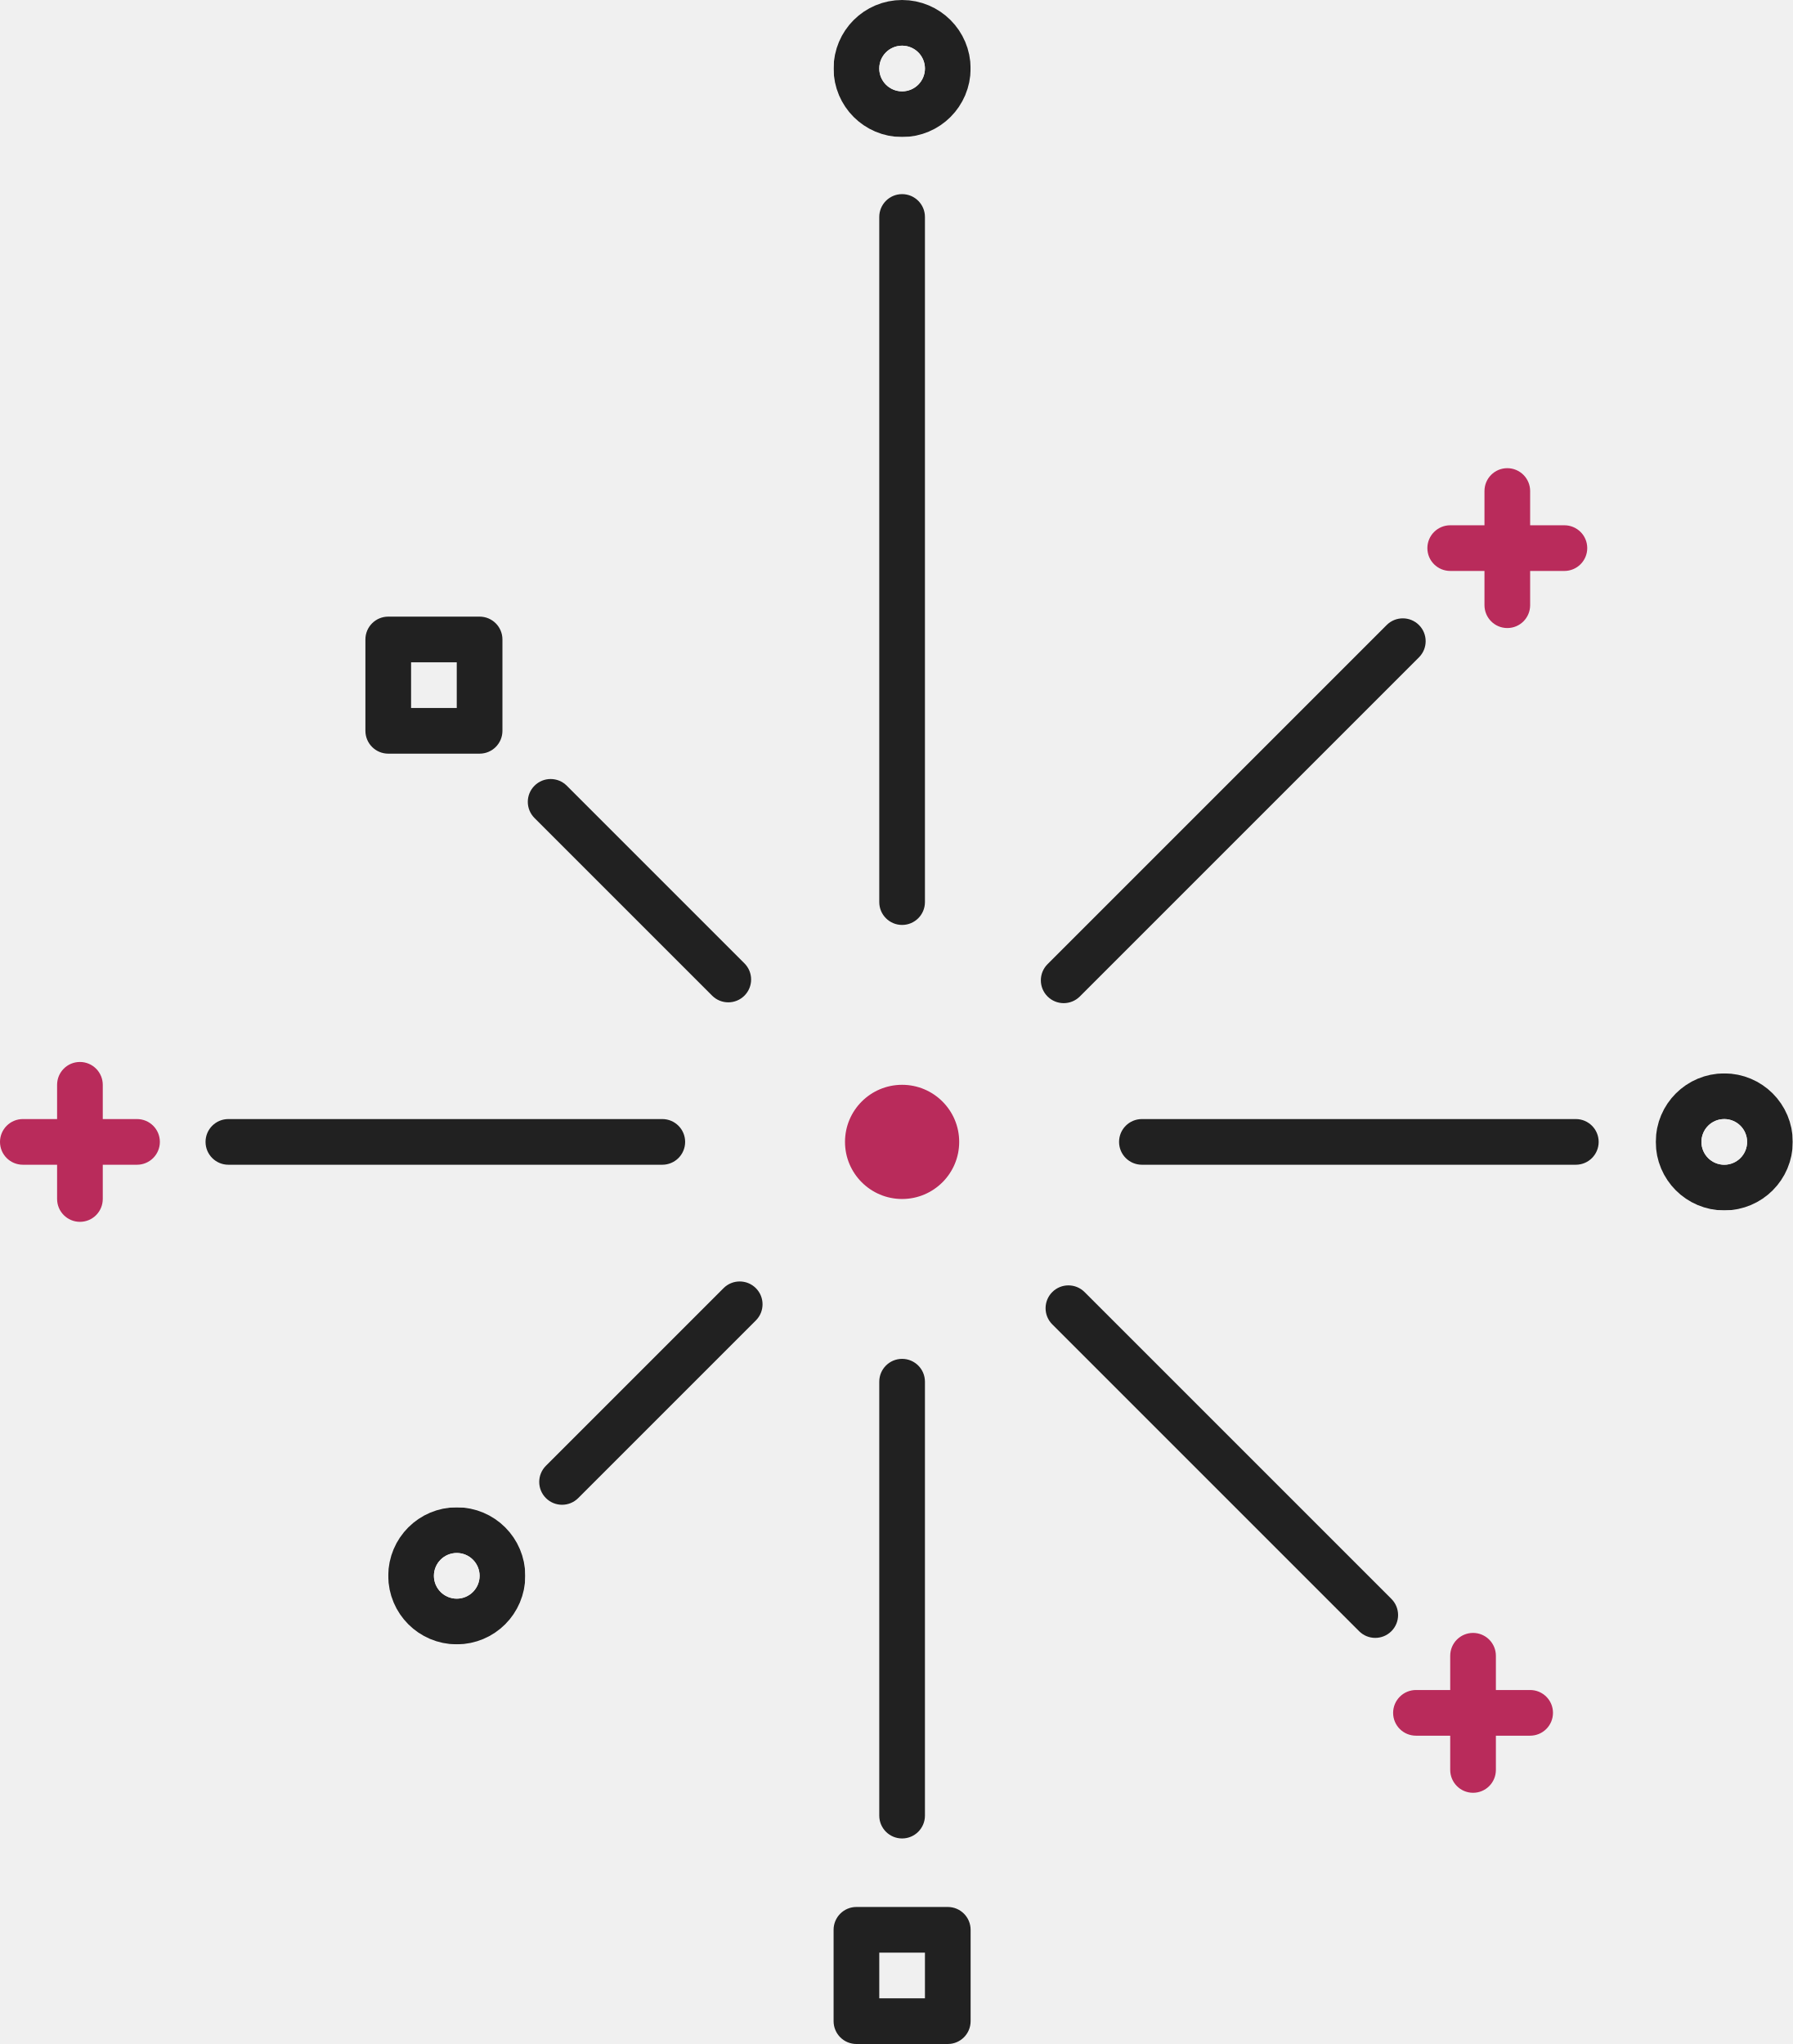
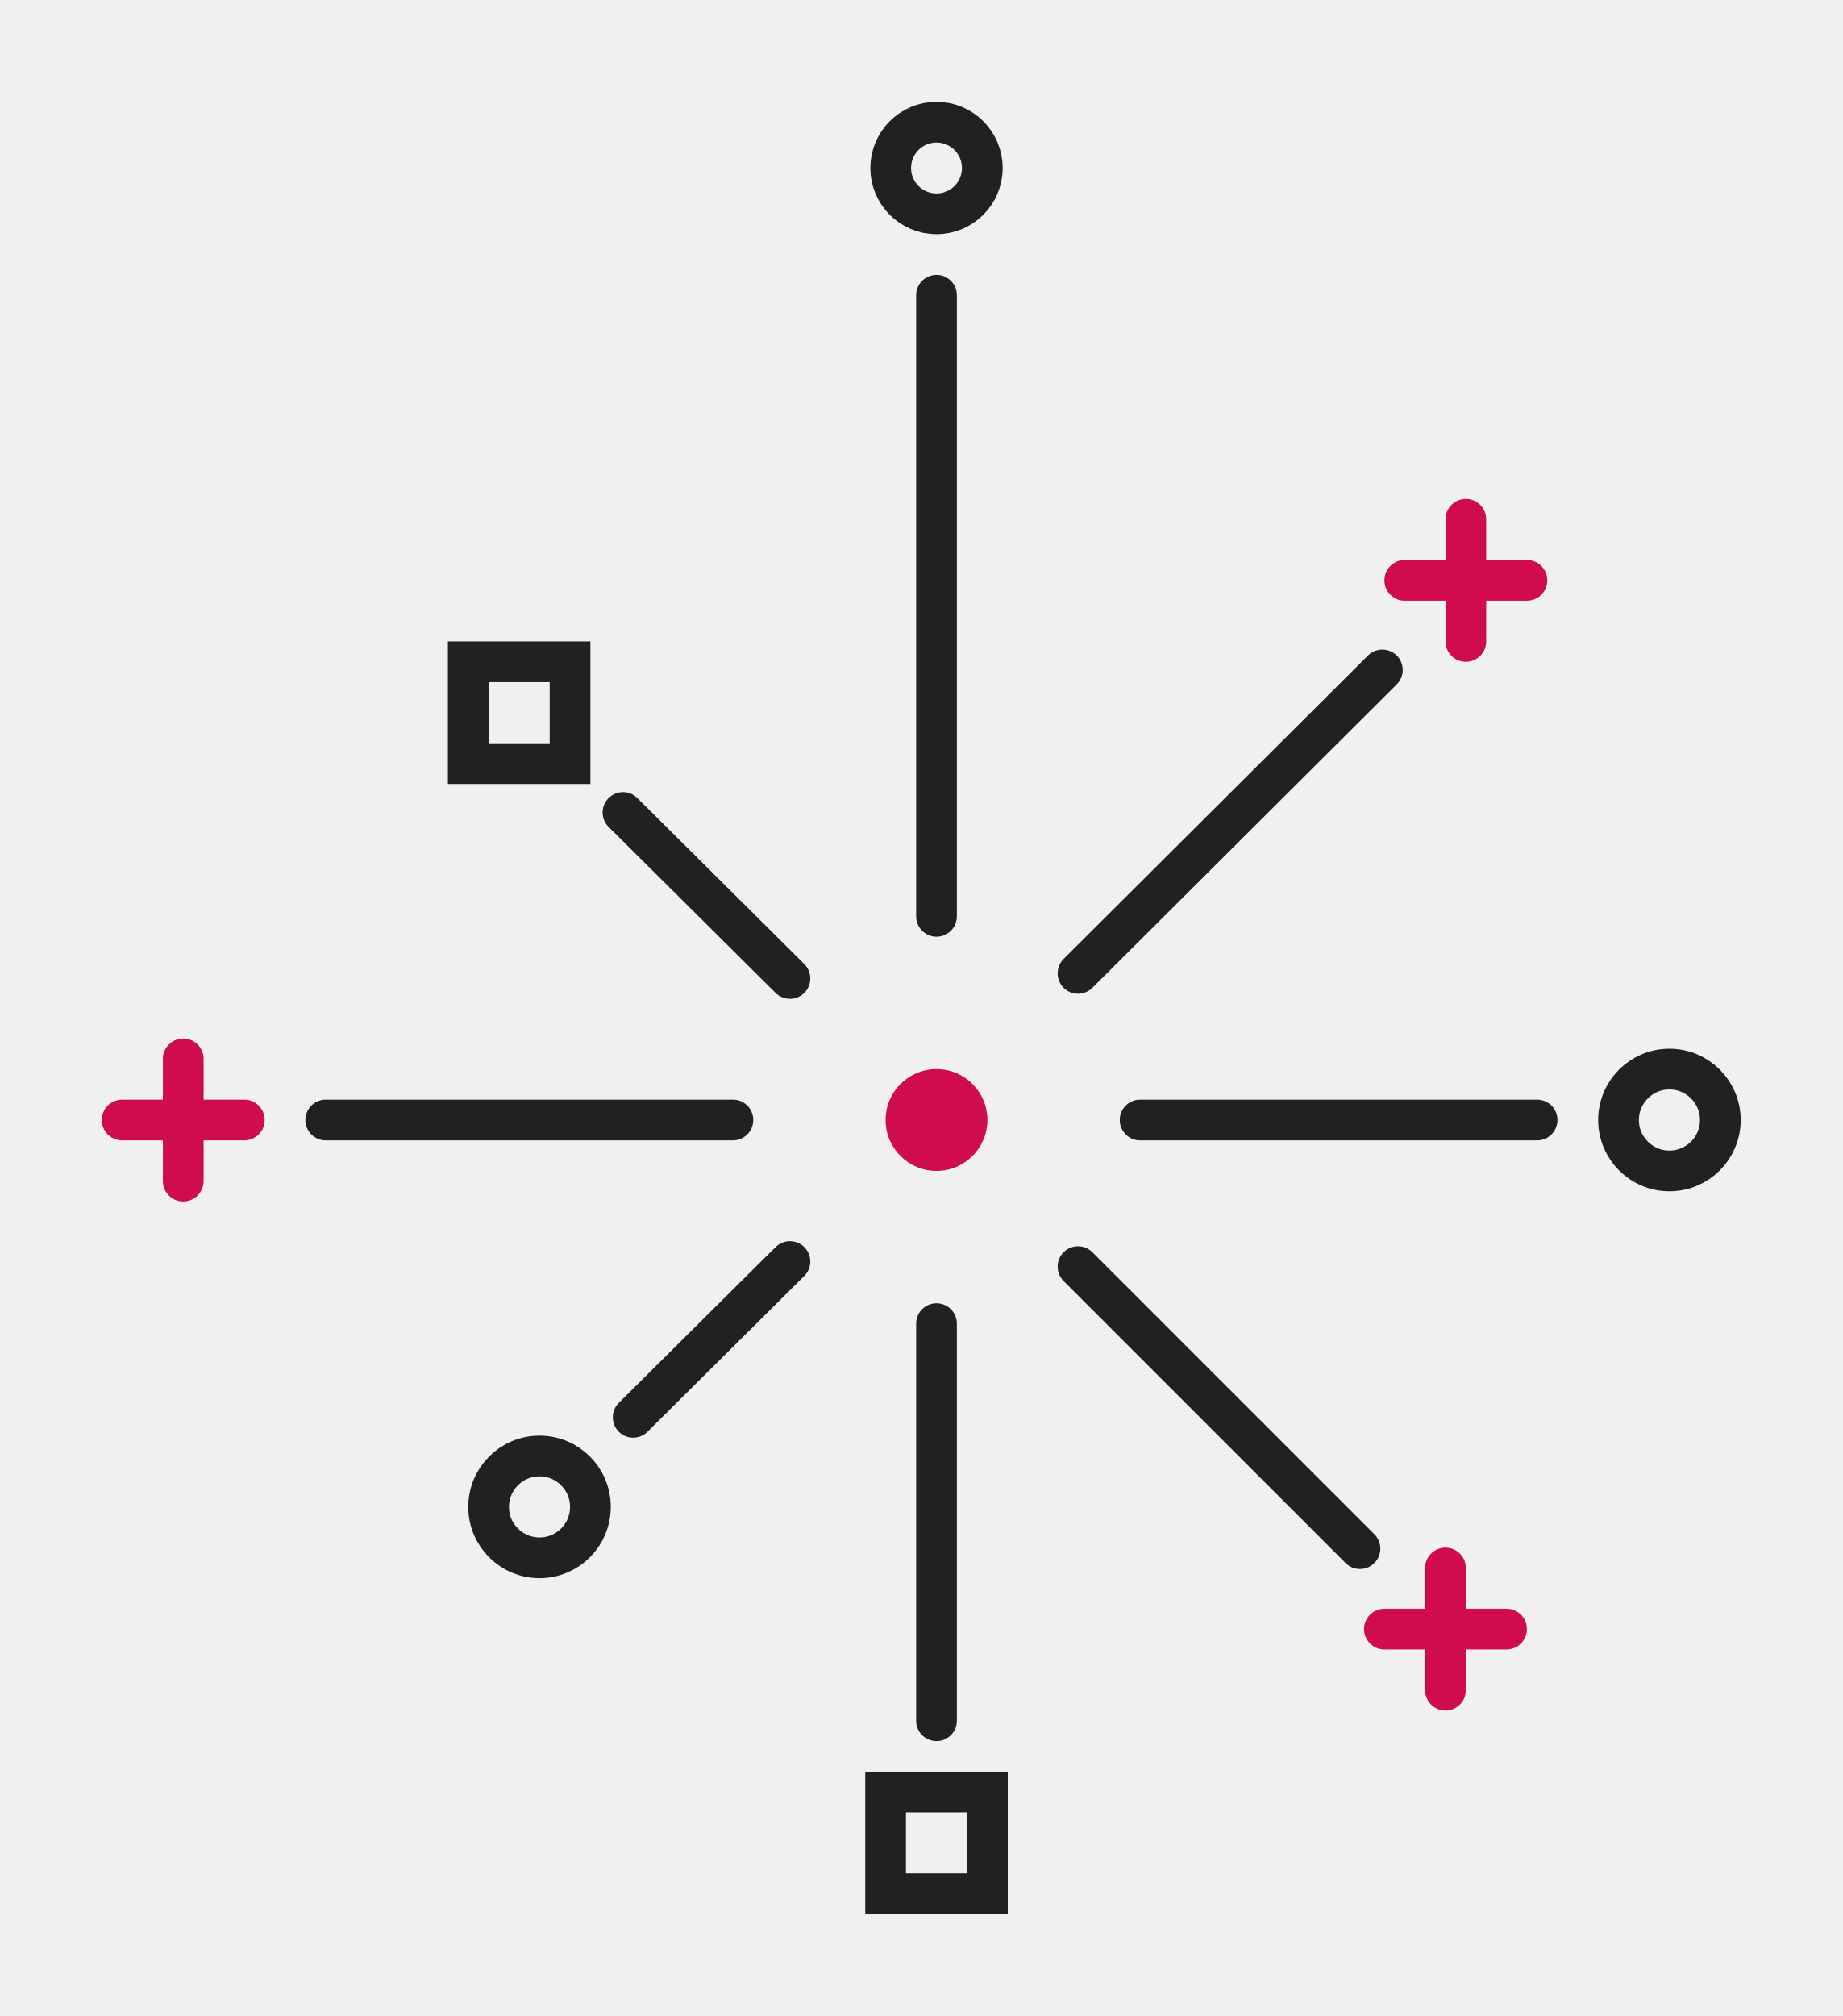
- <svg xmlns="http://www.w3.org/2000/svg" xmlns:xlink="http://www.w3.org/1999/xlink" width="157" height="179" viewBox="0 0 157 179">
-   <defs>
-     <circle id="a" cx="50" cy="148" r="2" />
-     <mask id="f" x="-4" y="-4" width="12" height="12">
-       <path fill="#fff" d="M44 142h12v12H44z" />
-       <use xlink:href="#a" />
-     </mask>
-     <circle id="b" cx="161" cy="110" r="2" />
-     <mask id="g" x="-4" y="-4" width="12" height="12">
-       <path fill="#fff" d="M155 104h12v12h-12z" />
-       <use xlink:href="#b" />
-     </mask>
-     <circle id="c" cx="89" cy="16" r="2" />
-     <mask id="h" x="-4" y="-4" width="12" height="12">
-       <path fill="#fff" d="M83 10h12v12H83z" />
-       <use xlink:href="#c" />
-     </mask>
-     <rect id="d" x="42" y="64" width="12" height="12" rx="2" />
-     <mask id="i" x="0" y="0" width="12" height="12" fill="#fff">
-       <use xlink:href="#d" />
-     </mask>
-     <rect id="e" x="83" y="177" width="12" height="12" rx="2" />
-     <mask id="j" x="0" y="0" width="12" height="12" fill="#fff">
-       <use xlink:href="#e" />
-     </mask>
-   </defs>
-   <g transform="translate(-10 -10)" fill="none" fill-rule="evenodd">
-     <path d="M0 0h177v199H0z" />
-     <rect fill="#212121" transform="rotate(45 66 88)" x="53" y="86" width="26" height="4" rx="2" />
-     <rect fill="#212121" transform="rotate(45 117 138)" x="96" y="136" width="42" height="4" rx="2" />
-     <rect fill="#212121" x="28" y="108" width="42" height="4" rx="2" />
-     <rect fill="#212121" x="108" y="108" width="42" height="4" rx="2" />
-     <rect fill="#212121" transform="rotate(90 89 59)" x="57" y="57" width="64" height="4" rx="2" />
-     <rect fill="#212121" transform="rotate(90 89 150)" x="68" y="148" width="42" height="4" rx="2" />
-     <rect fill="#212121" transform="rotate(-45 67 132)" x="54" y="130" width="26" height="4" rx="2" />
-     <rect fill="#212121" transform="rotate(-45 118 81)" x="95" y="79" width="46" height="4" rx="2" />
-     <path d="M140 56h-2.994A2.002 2.002 0 0 0 135 58c0 1.112.898 2 2.006 2H140v2.994c0 1.109.895 2.006 2 2.006 1.112 0 2-.898 2-2.006V60h2.994A2.002 2.002 0 0 0 149 58c0-1.112-.898-2-2.006-2H144v-2.994A2.002 2.002 0 0 0 142 51c-1.112 0-2 .898-2 2.006V56zM137 158h-2.994a2.002 2.002 0 0 0-2.006 2c0 1.112.898 2 2.006 2H137v2.994c0 1.109.895 2.006 2 2.006 1.112 0 2-.898 2-2.006V162h2.994a2.002 2.002 0 0 0 2.006-2c0-1.112-.898-2-2.006-2H141v-2.994a2.002 2.002 0 0 0-2-2.006c-1.112 0-2 .898-2 2.006V158zM15 108h-2.994A2.002 2.002 0 0 0 10 110c0 1.112.898 2 2.006 2H15v2.994c0 1.109.895 2.006 2 2.006 1.112 0 2-.898 2-2.006V112h2.994A2.002 2.002 0 0 0 24 110c0-1.112-.898-2-2.006-2H19v-2.994A2.002 2.002 0 0 0 17 103c-1.112 0-2 .898-2 2.006V108z" fill="#B92B5B" />
-     <use stroke="#212121" mask="url(#f)" stroke-width="8" xlink:href="#a" />
-     <use stroke="#212121" mask="url(#g)" stroke-width="8" xlink:href="#b" />
-     <use stroke="#212121" mask="url(#h)" stroke-width="8" xlink:href="#c" />
-     <use stroke="#212121" mask="url(#i)" stroke-width="8" xlink:href="#d" />
-     <use stroke="#212121" mask="url(#j)" stroke-width="8" xlink:href="#e" />
-     <circle fill="#B92B5B" cx="89" cy="110" r="5" />
-   </g>
+ <svg xmlns="http://www.w3.org/2000/svg" id="Layer_1" width="181" height="198" viewBox="0 0 181 198">
+   <style>.st0{fill:#cf0c4e}.st1{stroke-linecap:round}.st1,.st2,.st3{fill:none;stroke:#212121;stroke-width:4;stroke-miterlimit:10}.st3{stroke:#cf0c4e;stroke-linecap:round}</style>
+   <circle class="st0" cx="92" cy="110" r="5" />
+   <path class="st1" d="M92 130v39M92 29v61M112 110h39M32 110h40M105.9 95.6l29.9-29.8M62.2 139.2l15.4-15.3M77.6 96.1L61.2 79.8M133.6 152.1l-27.7-27.7" />
+   <circle class="st2" cx="92" cy="16.5" r="4.5" />
+   <circle class="st2" cx="53" cy="148" r="5" />
+   <circle class="st2" cx="164" cy="110" r="5" />
+   <path class="st2" d="M46 65h10v10H46zM87 176h10v10H87z" />
+   <path class="st3" d="M18 104v12M12 110h12M142 154v12M136 160h12M144 51v12M138 57h12" />
</svg>
